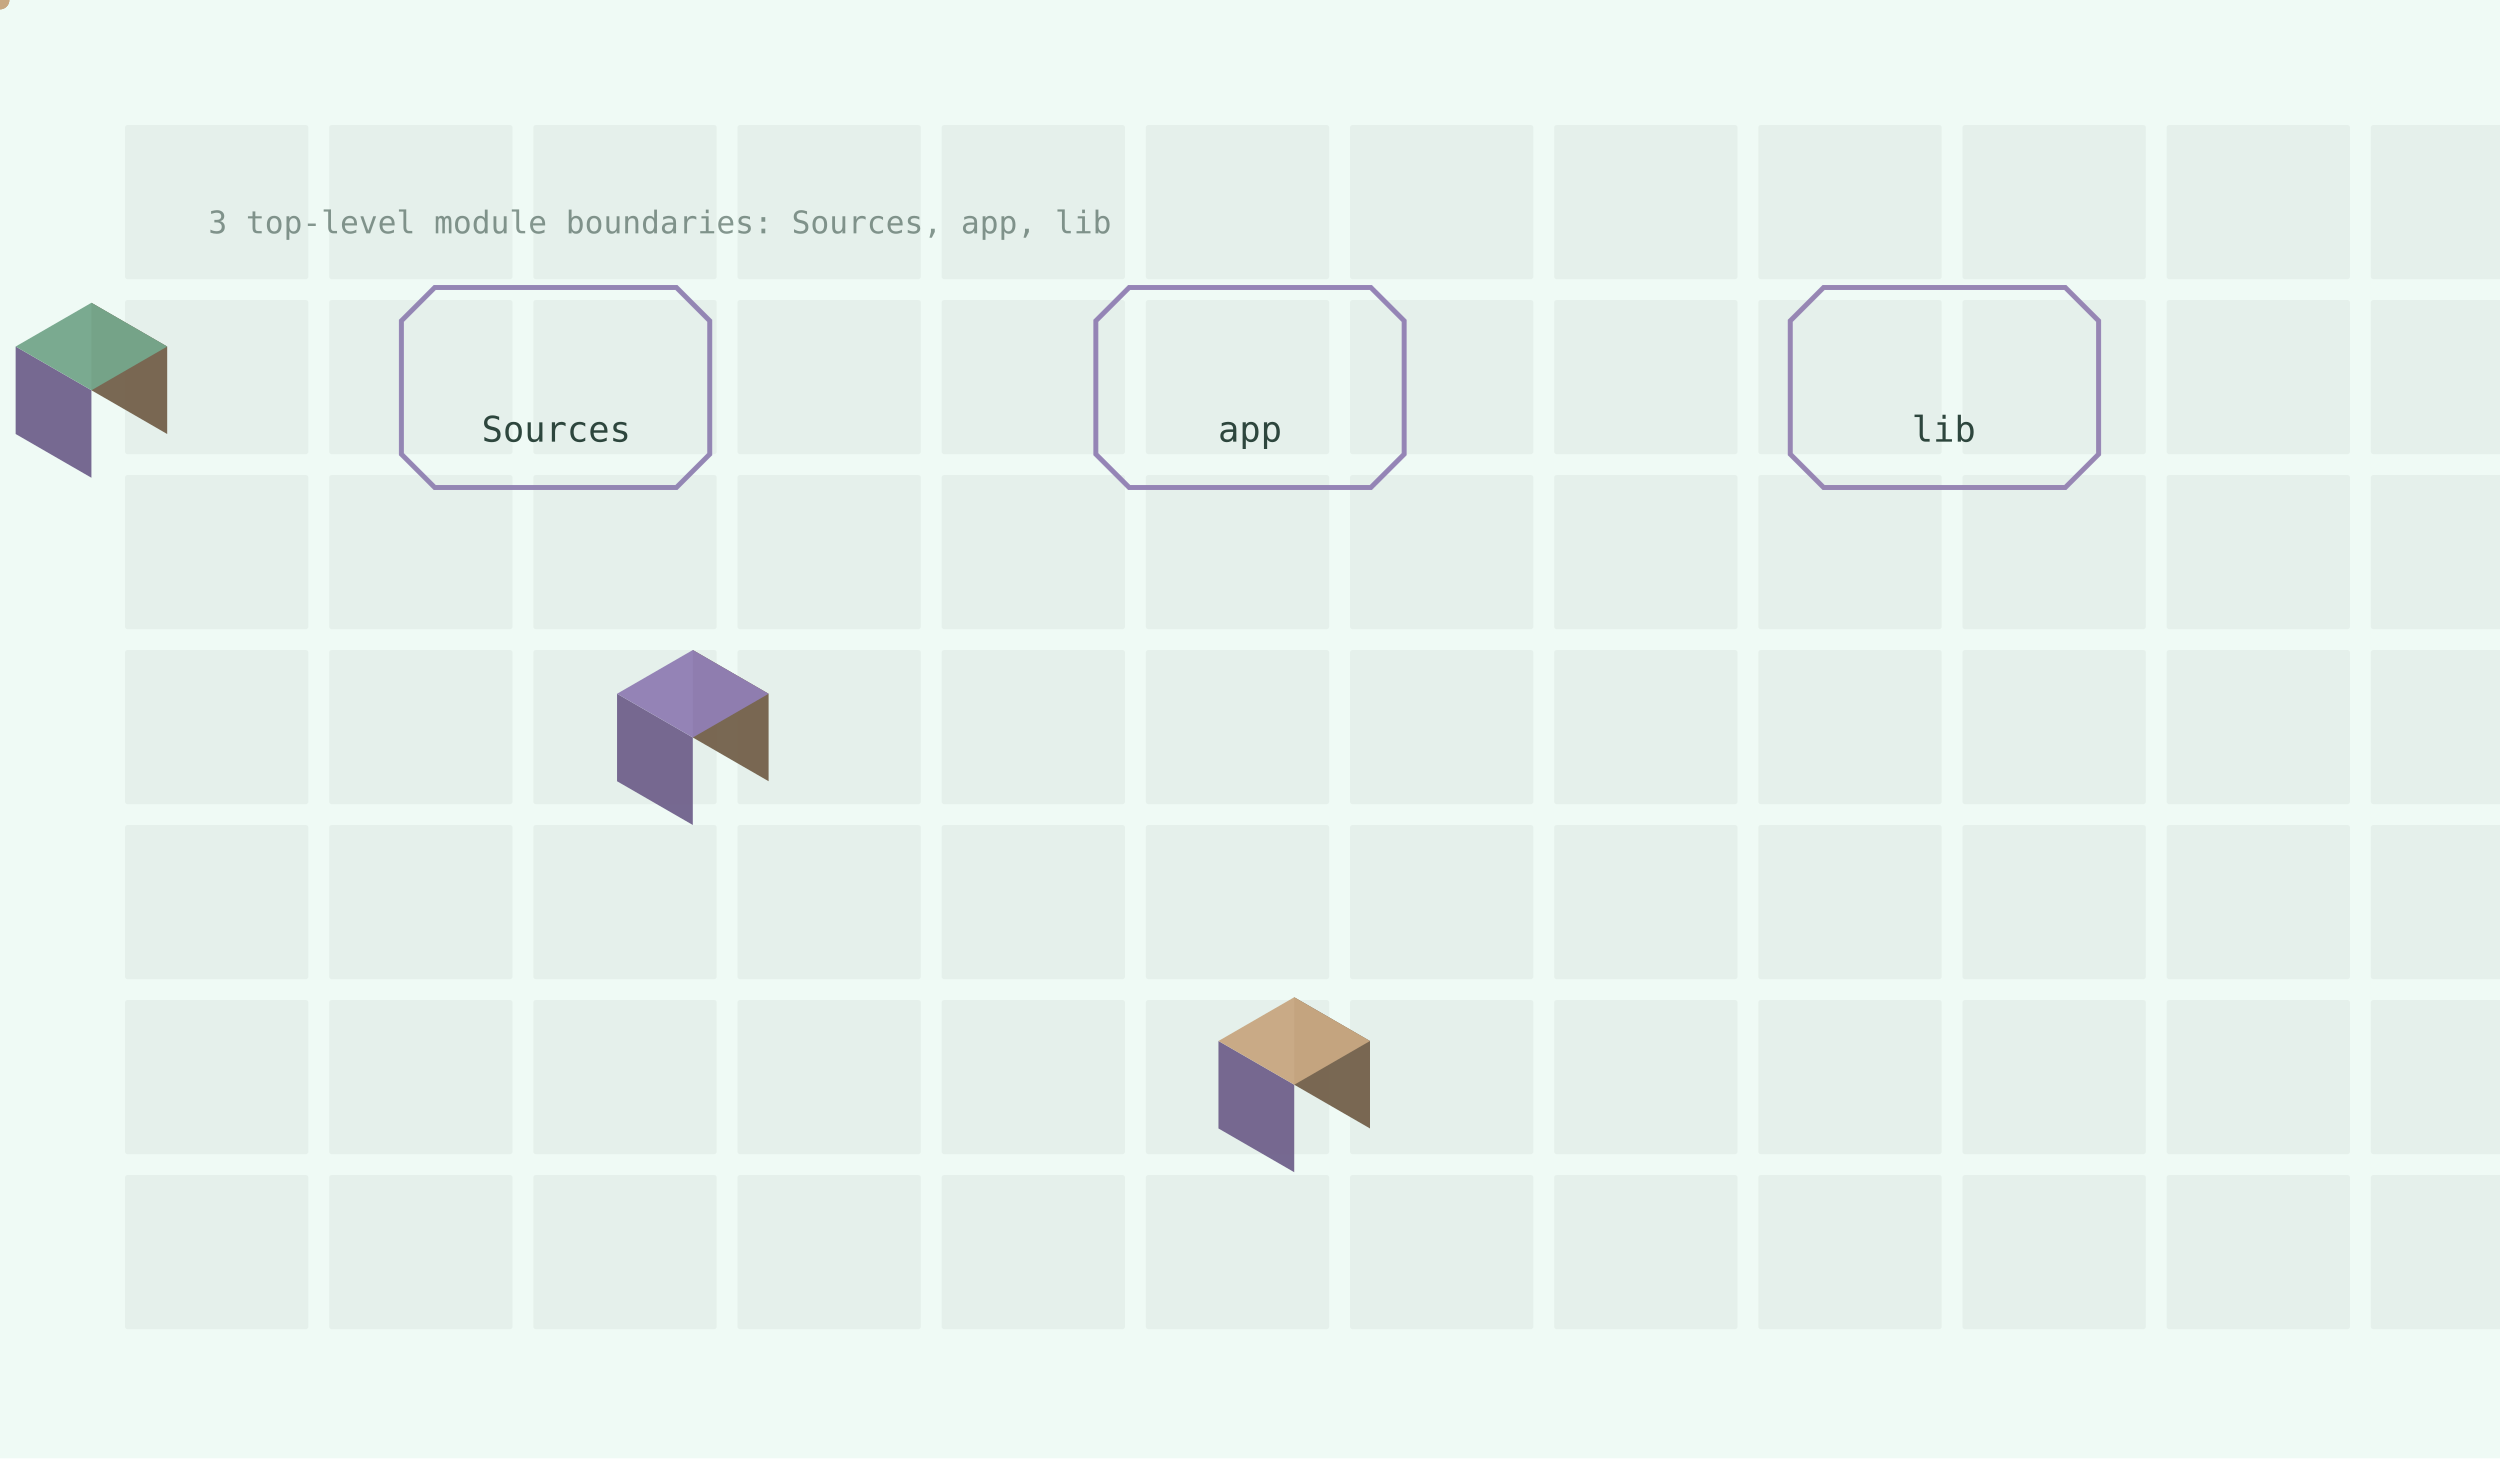
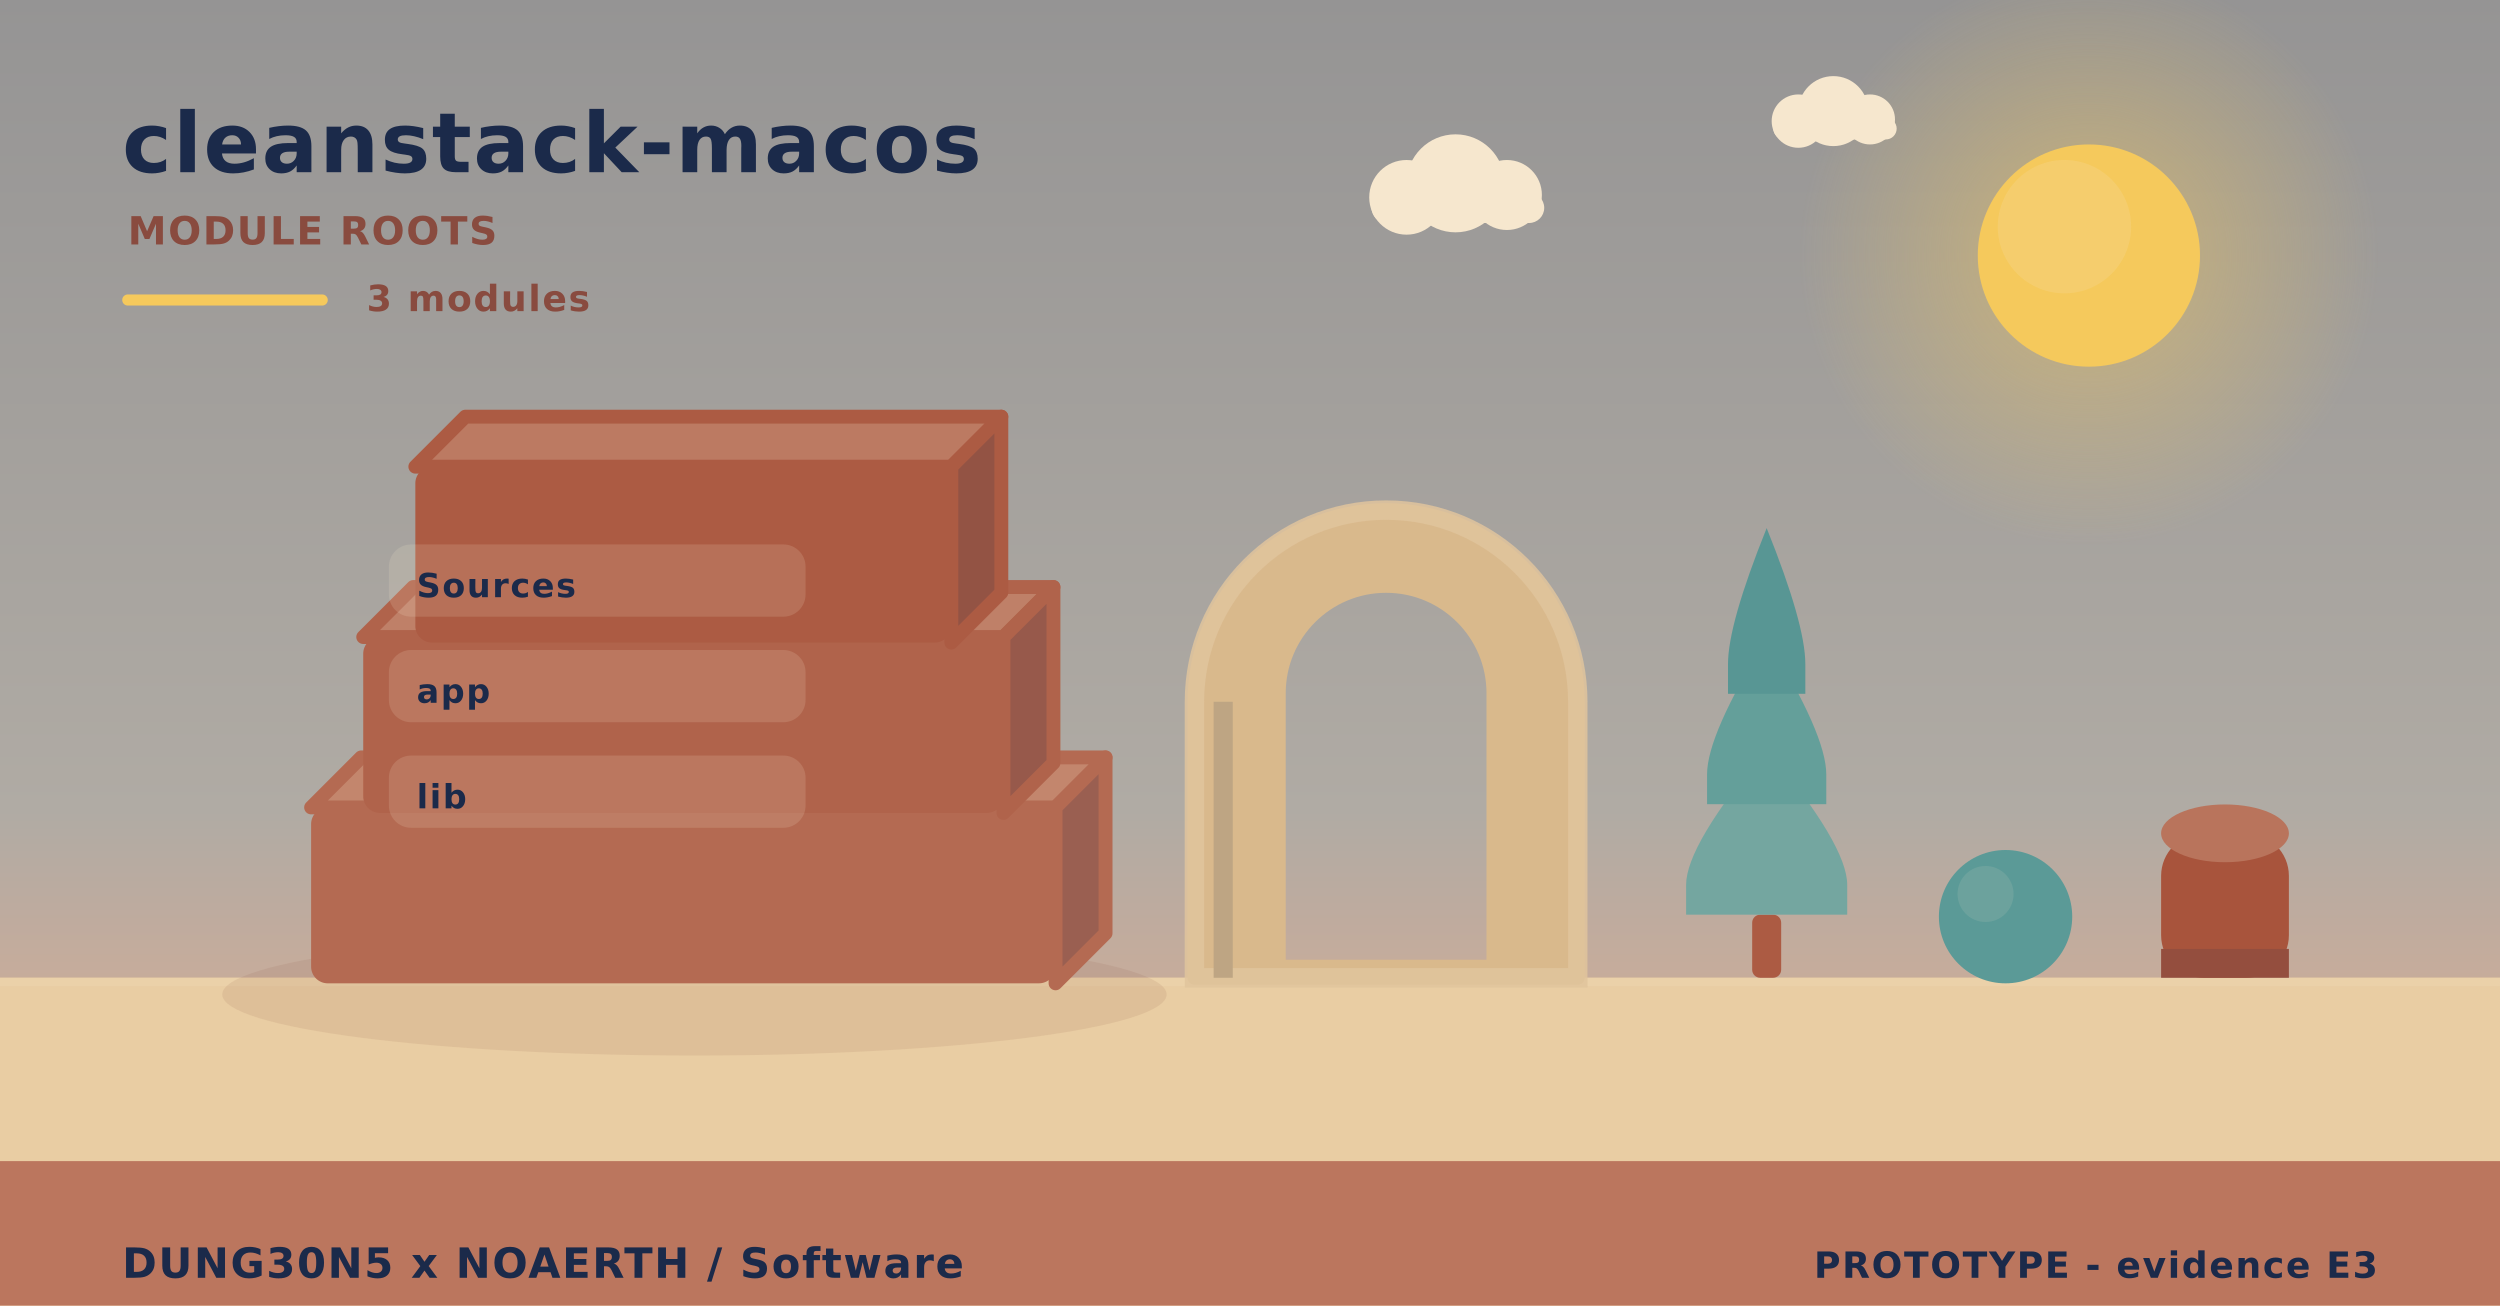
- <svg xmlns="http://www.w3.org/2000/svg" viewBox="0 0 1200 700" width="1200" height="700" role="img" aria-label="cleanstack-macos architecture">
-   <rect width="1200" height="700" fill="#effaf5" />
-   <defs>
-     <linearGradient id="ga" x1="0" y1="0" x2="1" y2="1">
-       <stop offset="0%" stop-color="#74a68b" />
-       <stop offset="100%" stop-color="#907eb3" />
-     </linearGradient>
-   </defs>
-   <rect x="60.00" y="60.00" width="88.00" height="74.00" rx="1.20" fill="#1a342b" opacity="0.05" />
-   <rect x="158.00" y="60.00" width="88.00" height="74.00" rx="1.20" fill="#1a342b" opacity="0.05" />
-   <rect x="256.00" y="60.00" width="88.00" height="74.00" rx="1.20" fill="#1a342b" opacity="0.05" />
-   <rect x="354.00" y="60.00" width="88.00" height="74.00" rx="1.20" fill="#1a342b" opacity="0.05" />
-   <rect x="452.00" y="60.00" width="88.00" height="74.00" rx="1.20" fill="#1a342b" opacity="0.05" />
-   <rect x="550.00" y="60.00" width="88.00" height="74.00" rx="1.20" fill="#1a342b" opacity="0.05" />
-   <rect x="648.00" y="60.00" width="88.00" height="74.00" rx="1.20" fill="#1a342b" opacity="0.05" />
-   <rect x="746.00" y="60.00" width="88.00" height="74.00" rx="1.20" fill="#1a342b" opacity="0.05" />
-   <rect x="844.00" y="60.00" width="88.00" height="74.00" rx="1.20" fill="#1a342b" opacity="0.05" />
-   <rect x="942.00" y="60.00" width="88.00" height="74.00" rx="1.20" fill="#1a342b" opacity="0.05" />
-   <rect x="1040.00" y="60.00" width="88.00" height="74.00" rx="1.20" fill="#1a342b" opacity="0.05" />
-   <rect x="1138.00" y="60.00" width="88.00" height="74.00" rx="1.20" fill="#1a342b" opacity="0.05" />
-   <rect x="60.00" y="144.00" width="88.00" height="74.00" rx="1.20" fill="#1a342b" opacity="0.05" />
-   <rect x="158.00" y="144.00" width="88.00" height="74.00" rx="1.20" fill="#1a342b" opacity="0.05" />
-   <rect x="256.00" y="144.00" width="88.00" height="74.00" rx="1.20" fill="#1a342b" opacity="0.05" />
-   <rect x="354.00" y="144.00" width="88.00" height="74.00" rx="1.20" fill="#1a342b" opacity="0.05" />
-   <rect x="452.00" y="144.00" width="88.00" height="74.00" rx="1.20" fill="#1a342b" opacity="0.05" />
-   <rect x="550.00" y="144.00" width="88.00" height="74.00" rx="1.20" fill="#1a342b" opacity="0.05" />
-   <rect x="648.00" y="144.00" width="88.00" height="74.00" rx="1.20" fill="#1a342b" opacity="0.05" />
-   <rect x="746.00" y="144.00" width="88.00" height="74.00" rx="1.20" fill="#1a342b" opacity="0.05" />
-   <rect x="844.00" y="144.00" width="88.00" height="74.00" rx="1.20" fill="#1a342b" opacity="0.05" />
-   <rect x="942.00" y="144.00" width="88.00" height="74.00" rx="1.20" fill="#1a342b" opacity="0.05" />
-   <rect x="1040.00" y="144.00" width="88.00" height="74.00" rx="1.20" fill="#1a342b" opacity="0.05" />
-   <rect x="1138.00" y="144.00" width="88.00" height="74.00" rx="1.20" fill="#1a342b" opacity="0.05" />
-   <rect x="60.00" y="228.00" width="88.00" height="74.00" rx="1.20" fill="#1a342b" opacity="0.05" />
-   <rect x="158.00" y="228.00" width="88.00" height="74.00" rx="1.20" fill="#1a342b" opacity="0.05" />
-   <rect x="256.00" y="228.00" width="88.00" height="74.00" rx="1.20" fill="#1a342b" opacity="0.05" />
-   <rect x="354.00" y="228.00" width="88.00" height="74.00" rx="1.20" fill="#1a342b" opacity="0.05" />
-   <rect x="452.00" y="228.00" width="88.00" height="74.00" rx="1.20" fill="#1a342b" opacity="0.05" />
-   <rect x="550.00" y="228.00" width="88.00" height="74.00" rx="1.20" fill="#1a342b" opacity="0.05" />
-   <rect x="648.00" y="228.00" width="88.00" height="74.00" rx="1.20" fill="#1a342b" opacity="0.05" />
-   <rect x="746.00" y="228.00" width="88.00" height="74.00" rx="1.20" fill="#1a342b" opacity="0.05" />
-   <rect x="844.00" y="228.00" width="88.00" height="74.00" rx="1.20" fill="#1a342b" opacity="0.05" />
-   <rect x="942.00" y="228.00" width="88.00" height="74.00" rx="1.20" fill="#1a342b" opacity="0.05" />
-   <rect x="1040.00" y="228.00" width="88.00" height="74.00" rx="1.20" fill="#1a342b" opacity="0.05" />
-   <rect x="1138.00" y="228.00" width="88.00" height="74.00" rx="1.20" fill="#1a342b" opacity="0.05" />
-   <rect x="60.00" y="312.00" width="88.00" height="74.00" rx="1.20" fill="#1a342b" opacity="0.05" />
-   <rect x="158.00" y="312.00" width="88.00" height="74.00" rx="1.20" fill="#1a342b" opacity="0.05" />
-   <rect x="256.00" y="312.00" width="88.00" height="74.00" rx="1.20" fill="#1a342b" opacity="0.05" />
-   <rect x="354.00" y="312.00" width="88.00" height="74.00" rx="1.20" fill="#1a342b" opacity="0.05" />
-   <rect x="452.00" y="312.00" width="88.00" height="74.00" rx="1.20" fill="#1a342b" opacity="0.05" />
-   <rect x="550.00" y="312.00" width="88.00" height="74.00" rx="1.20" fill="#1a342b" opacity="0.05" />
-   <rect x="648.00" y="312.00" width="88.00" height="74.00" rx="1.20" fill="#1a342b" opacity="0.05" />
-   <rect x="746.00" y="312.00" width="88.00" height="74.00" rx="1.20" fill="#1a342b" opacity="0.05" />
-   <rect x="844.00" y="312.00" width="88.00" height="74.00" rx="1.20" fill="#1a342b" opacity="0.05" />
-   <rect x="942.00" y="312.00" width="88.00" height="74.00" rx="1.20" fill="#1a342b" opacity="0.05" />
-   <rect x="1040.00" y="312.00" width="88.00" height="74.00" rx="1.20" fill="#1a342b" opacity="0.05" />
-   <rect x="1138.00" y="312.00" width="88.00" height="74.00" rx="1.20" fill="#1a342b" opacity="0.05" />
-   <rect x="60.00" y="396.00" width="88.00" height="74.00" rx="1.20" fill="#1a342b" opacity="0.05" />
-   <rect x="158.00" y="396.00" width="88.00" height="74.00" rx="1.20" fill="#1a342b" opacity="0.05" />
-   <rect x="256.00" y="396.00" width="88.00" height="74.00" rx="1.20" fill="#1a342b" opacity="0.05" />
-   <rect x="354.00" y="396.00" width="88.00" height="74.00" rx="1.20" fill="#1a342b" opacity="0.05" />
-   <rect x="452.00" y="396.00" width="88.00" height="74.00" rx="1.20" fill="#1a342b" opacity="0.05" />
-   <rect x="550.00" y="396.00" width="88.00" height="74.00" rx="1.20" fill="#1a342b" opacity="0.05" />
-   <rect x="648.00" y="396.00" width="88.00" height="74.00" rx="1.20" fill="#1a342b" opacity="0.05" />
-   <rect x="746.00" y="396.00" width="88.00" height="74.00" rx="1.20" fill="#1a342b" opacity="0.05" />
-   <rect x="844.00" y="396.00" width="88.00" height="74.00" rx="1.20" fill="#1a342b" opacity="0.05" />
-   <rect x="942.00" y="396.00" width="88.00" height="74.00" rx="1.20" fill="#1a342b" opacity="0.05" />
-   <rect x="1040.00" y="396.00" width="88.00" height="74.00" rx="1.20" fill="#1a342b" opacity="0.05" />
-   <rect x="1138.00" y="396.00" width="88.00" height="74.00" rx="1.20" fill="#1a342b" opacity="0.05" />
-   <rect x="60.00" y="480.00" width="88.00" height="74.00" rx="1.20" fill="#1a342b" opacity="0.05" />
-   <rect x="158.00" y="480.00" width="88.00" height="74.00" rx="1.20" fill="#1a342b" opacity="0.05" />
-   <rect x="256.00" y="480.00" width="88.00" height="74.00" rx="1.20" fill="#1a342b" opacity="0.05" />
-   <rect x="354.00" y="480.00" width="88.00" height="74.00" rx="1.20" fill="#1a342b" opacity="0.05" />
-   <rect x="452.00" y="480.00" width="88.00" height="74.00" rx="1.20" fill="#1a342b" opacity="0.05" />
-   <rect x="550.00" y="480.00" width="88.00" height="74.00" rx="1.20" fill="#1a342b" opacity="0.05" />
-   <rect x="648.00" y="480.00" width="88.00" height="74.00" rx="1.20" fill="#1a342b" opacity="0.05" />
-   <rect x="746.00" y="480.00" width="88.00" height="74.00" rx="1.20" fill="#1a342b" opacity="0.05" />
-   <rect x="844.00" y="480.00" width="88.00" height="74.00" rx="1.20" fill="#1a342b" opacity="0.05" />
-   <rect x="942.00" y="480.00" width="88.00" height="74.00" rx="1.20" fill="#1a342b" opacity="0.05" />
-   <rect x="1040.00" y="480.00" width="88.00" height="74.00" rx="1.20" fill="#1a342b" opacity="0.05" />
-   <rect x="1138.00" y="480.00" width="88.00" height="74.00" rx="1.20" fill="#1a342b" opacity="0.05" />
-   <rect x="60.00" y="564.00" width="88.00" height="74.00" rx="1.20" fill="#1a342b" opacity="0.05" />
-   <rect x="158.00" y="564.00" width="88.00" height="74.00" rx="1.20" fill="#1a342b" opacity="0.05" />
-   <rect x="256.00" y="564.00" width="88.00" height="74.00" rx="1.20" fill="#1a342b" opacity="0.05" />
-   <rect x="354.00" y="564.00" width="88.00" height="74.00" rx="1.20" fill="#1a342b" opacity="0.05" />
-   <rect x="452.00" y="564.00" width="88.00" height="74.00" rx="1.20" fill="#1a342b" opacity="0.05" />
-   <rect x="550.00" y="564.00" width="88.00" height="74.00" rx="1.20" fill="#1a342b" opacity="0.05" />
-   <rect x="648.00" y="564.00" width="88.00" height="74.00" rx="1.20" fill="#1a342b" opacity="0.05" />
-   <rect x="746.00" y="564.00" width="88.00" height="74.00" rx="1.20" fill="#1a342b" opacity="0.05" />
-   <rect x="844.00" y="564.00" width="88.00" height="74.00" rx="1.20" fill="#1a342b" opacity="0.05" />
-   <rect x="942.00" y="564.00" width="88.00" height="74.00" rx="1.20" fill="#1a342b" opacity="0.05" />
-   <rect x="1040.00" y="564.00" width="88.00" height="74.00" rx="1.20" fill="#1a342b" opacity="0.05" />
-   <rect x="1138.00" y="564.00" width="88.00" height="74.00" rx="1.20" fill="#1a342b" opacity="0.05" />
-   <path d="M208.67,138.00 H324.67 L340.67,154.00 V218.00 L324.67,234.00 H208.67 L192.67,218.00 V154.00 Z" fill="none" stroke="rgba(116,166,139,0.550)" stroke-width="1.80" opacity="0.90" />
-   <polygon points="43.88,187.33 80.25,208.33 80.25,166.33 43.88,145.33" fill="#73614b" opacity="0.95" />
-   <polygon points="7.51,208.33 43.88,229.33 43.88,187.33 7.51,166.33" fill="#70628c" opacity="0.95" />
-   <polygon points="43.88,145.33 80.25,166.33 43.88,187.33 7.51,166.33" fill="#74a68b" opacity="0.95" />
-   <text x="267" y="212" font-family="ui-monospace,Menlo,monospace" font-size="17" fill="rgba(26,52,43,0.900)" text-anchor="middle">Sources</text>
+ <svg xmlns="http://www.w3.org/2000/svg" width="900" height="470" viewBox="0 0 900 470" role="img" aria-label="cleanstack-macos - how it is built">
+   <linearGradient id="skya" x1="0" y1="0" x2="0" y2="1">
+     <stop offset="0" stop-color="#959494" />
+     <stop offset="0.62" stop-color="#b0aba4" />
+     <stop offset="1" stop-color="#f3ad8a" />
+   </linearGradient>
+   <rect width="900" height="470" fill="url(#skya)" />
+   <radialGradient id="suna">
+     <stop offset="0.35" stop-color="#f5c95c" stop-opacity="0.34" />
+     <stop offset="1" stop-color="#f5c95c" stop-opacity="0" />
+   </radialGradient>
+   <circle cx="752" cy="92" r="104" fill="url(#suna)" />
+   <circle cx="752" cy="92" r="40" fill="#f5c95c" />
+   <circle cx="743.2" cy="81.6" r="24" fill="#f5d27e" opacity="0.5" />
  <g>
-     <path d="M208.67,138.00 H324.67 L340.67,154.00 V218.00 L324.67,234.00 H208.67 L192.67,218.00 V154.00 Z" fill="none" stroke="#907eb3" stroke-width="2.40" opacity="0.90" />
-     <animate attributeName="opacity" values="0.25;1.0;0.25" dur="19.6s" begin="0.0s" repeatCount="indefinite" />
+     <circle cx="524" cy="66" r="17.64" fill="#f6e7ce" />
+     <circle cx="506.36" cy="71.04" r="13.44" fill="#f6e7ce" />
+     <circle cx="542.48" cy="70.2" r="12.6" fill="#f6e7ce" />
+     <rect x="493.76" y="69.36" width="62.16" height="10.92" rx="5.46" fill="#f6e7ce" />
+     <animateTransform attributeName="transform" type="translate" values="0 0;24 0;0 0" dur="36s" begin="0s" repeatCount="indefinite" />
  </g>
-   <g opacity="0.9">
-     <circle cx="0.00" cy="0.00" r="4.50" fill="#c7a781" opacity="1.00" />
-     <animateTransform attributeName="transform" type="translate" values="266.67,184.00 600.00,184.00" dur="6.533s" begin="0.0s" repeatCount="indefinite" />
-     <animateTransform attributeName="transform" type="translate" values="600.00,184.00 266.67,184.00" dur="6.533s" begin="3.267s" repeatCount="indefinite" />
+   <g>
+     <circle cx="660" cy="40" r="12.6" fill="#f6e7ce" />
+     <circle cx="647.4" cy="43.6" r="9.6" fill="#f6e7ce" />
+     <circle cx="673.2" cy="43" r="9" fill="#f6e7ce" />
+     <rect x="638.4" y="42.4" width="44.4" height="7.8" rx="3.9" fill="#f6e7ce" />
+     <animateTransform attributeName="transform" type="translate" values="0 0;-18 0;0 0" dur="46s" begin="3s" repeatCount="indefinite" />
  </g>
-   <path d="M542.00,138.00 H658.00 L674.00,154.00 V218.00 L658.00,234.00 H542.00 L526.00,218.00 V154.00 Z" fill="none" stroke="rgba(144,126,179,0.550)" stroke-width="1.80" opacity="0.90" />
-   <polygon points="332.55,354.00 368.93,375.00 368.93,333.00 332.55,312.00" fill="#73614b" opacity="0.95" />
-   <polygon points="296.18,375.00 332.55,396.00 332.55,354.00 296.18,333.00" fill="#70628c" opacity="0.95" />
-   <polygon points="332.55,312.00 368.93,333.00 332.55,354.00 296.18,333.00" fill="#907eb3" opacity="0.95" />
-   <text x="600" y="212" font-family="ui-monospace,Menlo,monospace" font-size="17" fill="rgba(26,52,43,0.900)" text-anchor="middle">app</text>
+   <rect x="0" y="352" width="900" height="118" fill="#e9cda3" />
+   <rect x="0" y="352" width="900" height="3" fill="#ebd1a9" />
+   <text x="44" y="62" font-family="Verdana,DejaVu Sans,sans-serif" font-size="30" font-weight="700" letter-spacing="0.6" fill="#1b2a4a" text-anchor="start">cleanstack-macos</text>
+   <text x="46" y="88" font-family="Verdana,DejaVu Sans,sans-serif" font-size="14" font-weight="700" letter-spacing="0.6" fill="#894b3f" text-anchor="start">MODULE ROOTS</text>
+   <rect x="44" y="106" width="74" height="4" rx="2" fill="#f5c95c" />
+   <text x="132" y="112" font-family="Verdana,DejaVu Sans,sans-serif" font-size="13" font-weight="700" letter-spacing="0.6" fill="#894b3f" text-anchor="start">3 modules</text>
+   <ellipse cx="250" cy="358" rx="170" ry="22" fill="rgba(138,90,68,0.11)" />
+   <path d="M112,290.67 L380,290.67 L398,272.67 L130,272.67 Z" fill="#c3866d" stroke="#b46a52" stroke-width="5" stroke-linejoin="round" />
+   <path d="M380,290.67 L398,272.67 L398,336 L380,354 Z" fill="#9a5f51" stroke="#b46a52" stroke-width="5" stroke-linejoin="round" />
+   <rect x="112" y="290.67" width="268" height="63.33" rx="6" fill="#b46a52" />
+   <path d="M130.76,229.33 L361.24,229.33 L379.24,211.33 L148.76,211.33 Z" fill="#bf8068" stroke="#b0634b" stroke-width="5" stroke-linejoin="round" />
+   <path d="M361.24,229.33 L379.24,211.33 L379.24,274.67 L361.24,292.67 Z" fill="#97594b" stroke="#b0634b" stroke-width="5" stroke-linejoin="round" />
+   <rect x="130.76" y="229.33" width="230.48" height="63.33" rx="6" fill="#b0634b" />
+   <path d="M149.52,168 L342.48,168 L360.48,150 L167.52,150 Z" fill="#bc7a62" stroke="#ac5b43" stroke-width="5" stroke-linejoin="round" />
+   <path d="M342.48,168 L360.48,150 L360.48,213.33 L342.48,231.33 Z" fill="#935344" stroke="#ac5b43" stroke-width="5" stroke-linejoin="round" />
+   <rect x="149.52" y="168" width="192.96" height="63.33" rx="6" fill="#ac5b43" />
+   <rect x="140" y="196" width="150" height="26" rx="8" fill="rgba(246,231,206,0.16)" opacity="0.94" />
  <g>
-     <path d="M542.00,138.00 H658.00 L674.00,154.00 V218.00 L658.00,234.00 H542.00 L526.00,218.00 V154.00 Z" fill="none" stroke="#907eb3" stroke-width="2.40" opacity="0.90" />
-     <animate attributeName="opacity" values="0.25;1.0;0.25" dur="19.6s" begin="0.45s" repeatCount="indefinite" />
+     <text x="150" y="215" font-family="Verdana,DejaVu Sans,sans-serif" font-size="12" font-weight="700" letter-spacing="0.6" fill="#1b2a4a" text-anchor="start">Sources</text>
+     <animateTransform attributeName="transform" type="translate" values="0 10;0 0" dur="0.7s" begin="0.3s" fill="freeze" />
  </g>
-   <g opacity="0.9">
-     <circle cx="0.00" cy="0.00" r="4.50" fill="#c7a781" opacity="1.00" />
-     <animateTransform attributeName="transform" type="translate" values="600.00,184.00 933.33,184.00" dur="6.533s" begin="0.3s" repeatCount="indefinite" />
-     <animateTransform attributeName="transform" type="translate" values="933.33,184.00 600.00,184.00" dur="6.533s" begin="3.567s" repeatCount="indefinite" />
+   <rect x="140" y="234" width="150" height="26" rx="8" fill="rgba(246,231,206,0.16)" opacity="0.94" />
+   <g>
+     <text x="150" y="253" font-family="Verdana,DejaVu Sans,sans-serif" font-size="12" font-weight="700" letter-spacing="0.6" fill="#1b2a4a" text-anchor="start">app</text>
+     <animateTransform attributeName="transform" type="translate" values="0 10;0 0" dur="0.7s" begin="0.5s" fill="freeze" />
  </g>
-   <path d="M875.33,138.00 H991.33 L1007.33,154.00 V218.00 L991.33,234.00 H875.33 L859.33,218.00 V154.00 Z" fill="none" stroke="rgba(199,167,129,0.550)" stroke-width="1.80" opacity="0.90" />
-   <polygon points="621.23,520.67 657.60,541.67 657.60,499.67 621.23,478.67" fill="#73614b" opacity="0.95" />
-   <polygon points="584.86,541.67 621.23,562.67 621.23,520.67 584.86,499.67" fill="#70628c" opacity="0.95" />
-   <polygon points="621.23,478.67 657.60,499.67 621.23,520.67 584.86,499.67" fill="#c7a781" opacity="0.95" />
-   <text x="933" y="212" font-family="ui-monospace,Menlo,monospace" font-size="17" fill="rgba(26,52,43,0.900)" text-anchor="middle">lib</text>
+   <rect x="140" y="272" width="150" height="26" rx="8" fill="rgba(246,231,206,0.16)" opacity="0.94" />
  <g>
-     <path d="M875.33,138.00 H991.33 L1007.33,154.00 V218.00 L991.33,234.00 H875.33 L859.33,218.00 V154.00 Z" fill="none" stroke="#907eb3" stroke-width="2.40" opacity="0.90" />
-     <animate attributeName="opacity" values="0.25;1.0;0.25" dur="19.6s" begin="0.9s" repeatCount="indefinite" />
+     <text x="150" y="291" font-family="Verdana,DejaVu Sans,sans-serif" font-size="12" font-weight="700" letter-spacing="0.6" fill="#1b2a4a" text-anchor="start">lib</text>
+     <animateTransform attributeName="transform" type="translate" values="0 10;0 0" dur="0.7s" begin="0.7s" fill="freeze" />
  </g>
-   <g opacity="0.9">
-     <circle cx="0.00" cy="0.00" r="4.50" fill="#c7a781" opacity="1.00" />
-     <animateTransform attributeName="transform" type="translate" values="933.33,184.00 933.33,184.00" dur="6.533s" begin="0.6s" repeatCount="indefinite" />
-     <animateTransform attributeName="transform" type="translate" values="933.33,184.00 933.33,184.00" dur="6.533s" begin="3.867s" repeatCount="indefinite" />
-   </g>
-   <text x="100" y="112" font-family="ui-monospace,Menlo,monospace" font-size="15" fill="rgba(26,52,43,0.500)">3 top-level module boundaries: Sources, app, lib</text>
+   <path d="M430,352 L430,252.64 A69,69 0 0 1 568,252.64 L568,352 Z M460.36,348 L460.36,249.55 A38.64,38.64 0 0 1 537.64,249.55 L537.64,348 Z" fill="#d9b98c" fill-rule="evenodd" stroke="#d9b98c" stroke-width="5" stroke-linejoin="round" />
+   <path d="M430,352 L430,252.64 A69,69 0 0 1 568,252.64 L568,352 Z" fill="none" stroke="#e0c49c" stroke-width="7" stroke-linecap="round" opacity="0.85" />
+   <rect x="436.9" y="252.64" width="6.9" height="99.36" fill="#bea583" />
+   <rect x="630.78" y="329.28" width="10.44" height="22.72" rx="2.9" fill="#ac5b43" />
+   <path d="M636,269.64 Q607,304.23 607,318.54 Q607,329.28 607,329.28 L665,329.28 Q665,329.28 665,318.54 Q665,304.23 636,269.64 Z" fill="#74a6a0" />
+   <path d="M636,229.88 Q614.54,264.47 614.54,278.78 Q614.54,289.52 614.54,289.52 L657.46,289.52 Q657.46,289.52 657.46,278.78 Q657.46,264.47 636,229.88 Z" fill="#649f9a" />
+   <path d="M636,190.12 Q622.08,224.71 622.08,239.02 Q622.08,249.76 622.08,249.76 L649.92,249.76 Q649.92,249.76 649.92,239.02 Q649.92,224.71 636,190.12 Z" fill="#589694" />
+   <circle cx="722" cy="330" r="24" fill="#5b9a97" />
+   <circle cx="714.8" cy="321.84" r="10.08" fill="#7aa9a2" opacity="0.55" />
+   <rect x="778" y="300" width="46" height="52" rx="15.33" fill="#a8543c" />
+   <ellipse cx="801" cy="300" rx="23" ry="10.4" fill="#b9745c" />
+   <rect x="778" y="341.6" width="46" height="10.4" fill="#944e3e" />
+   <rect x="0" y="418" width="900" height="52" rx="0" fill="#b87159" opacity="0.94" />
+   <text x="44" y="460" font-family="Verdana,DejaVu Sans,sans-serif" font-size="15" font-weight="700" letter-spacing="0.6" fill="#1b2a4a" text-anchor="start">DUNG30N5 x NOAERTH  /  Software</text>
+   <text x="856" y="460" font-family="Verdana,DejaVu Sans,sans-serif" font-size="13" font-weight="700" letter-spacing="0.6" fill="#1b2a4a" text-anchor="end">PROTOTYPE  -  evidence E3</text>
</svg>
